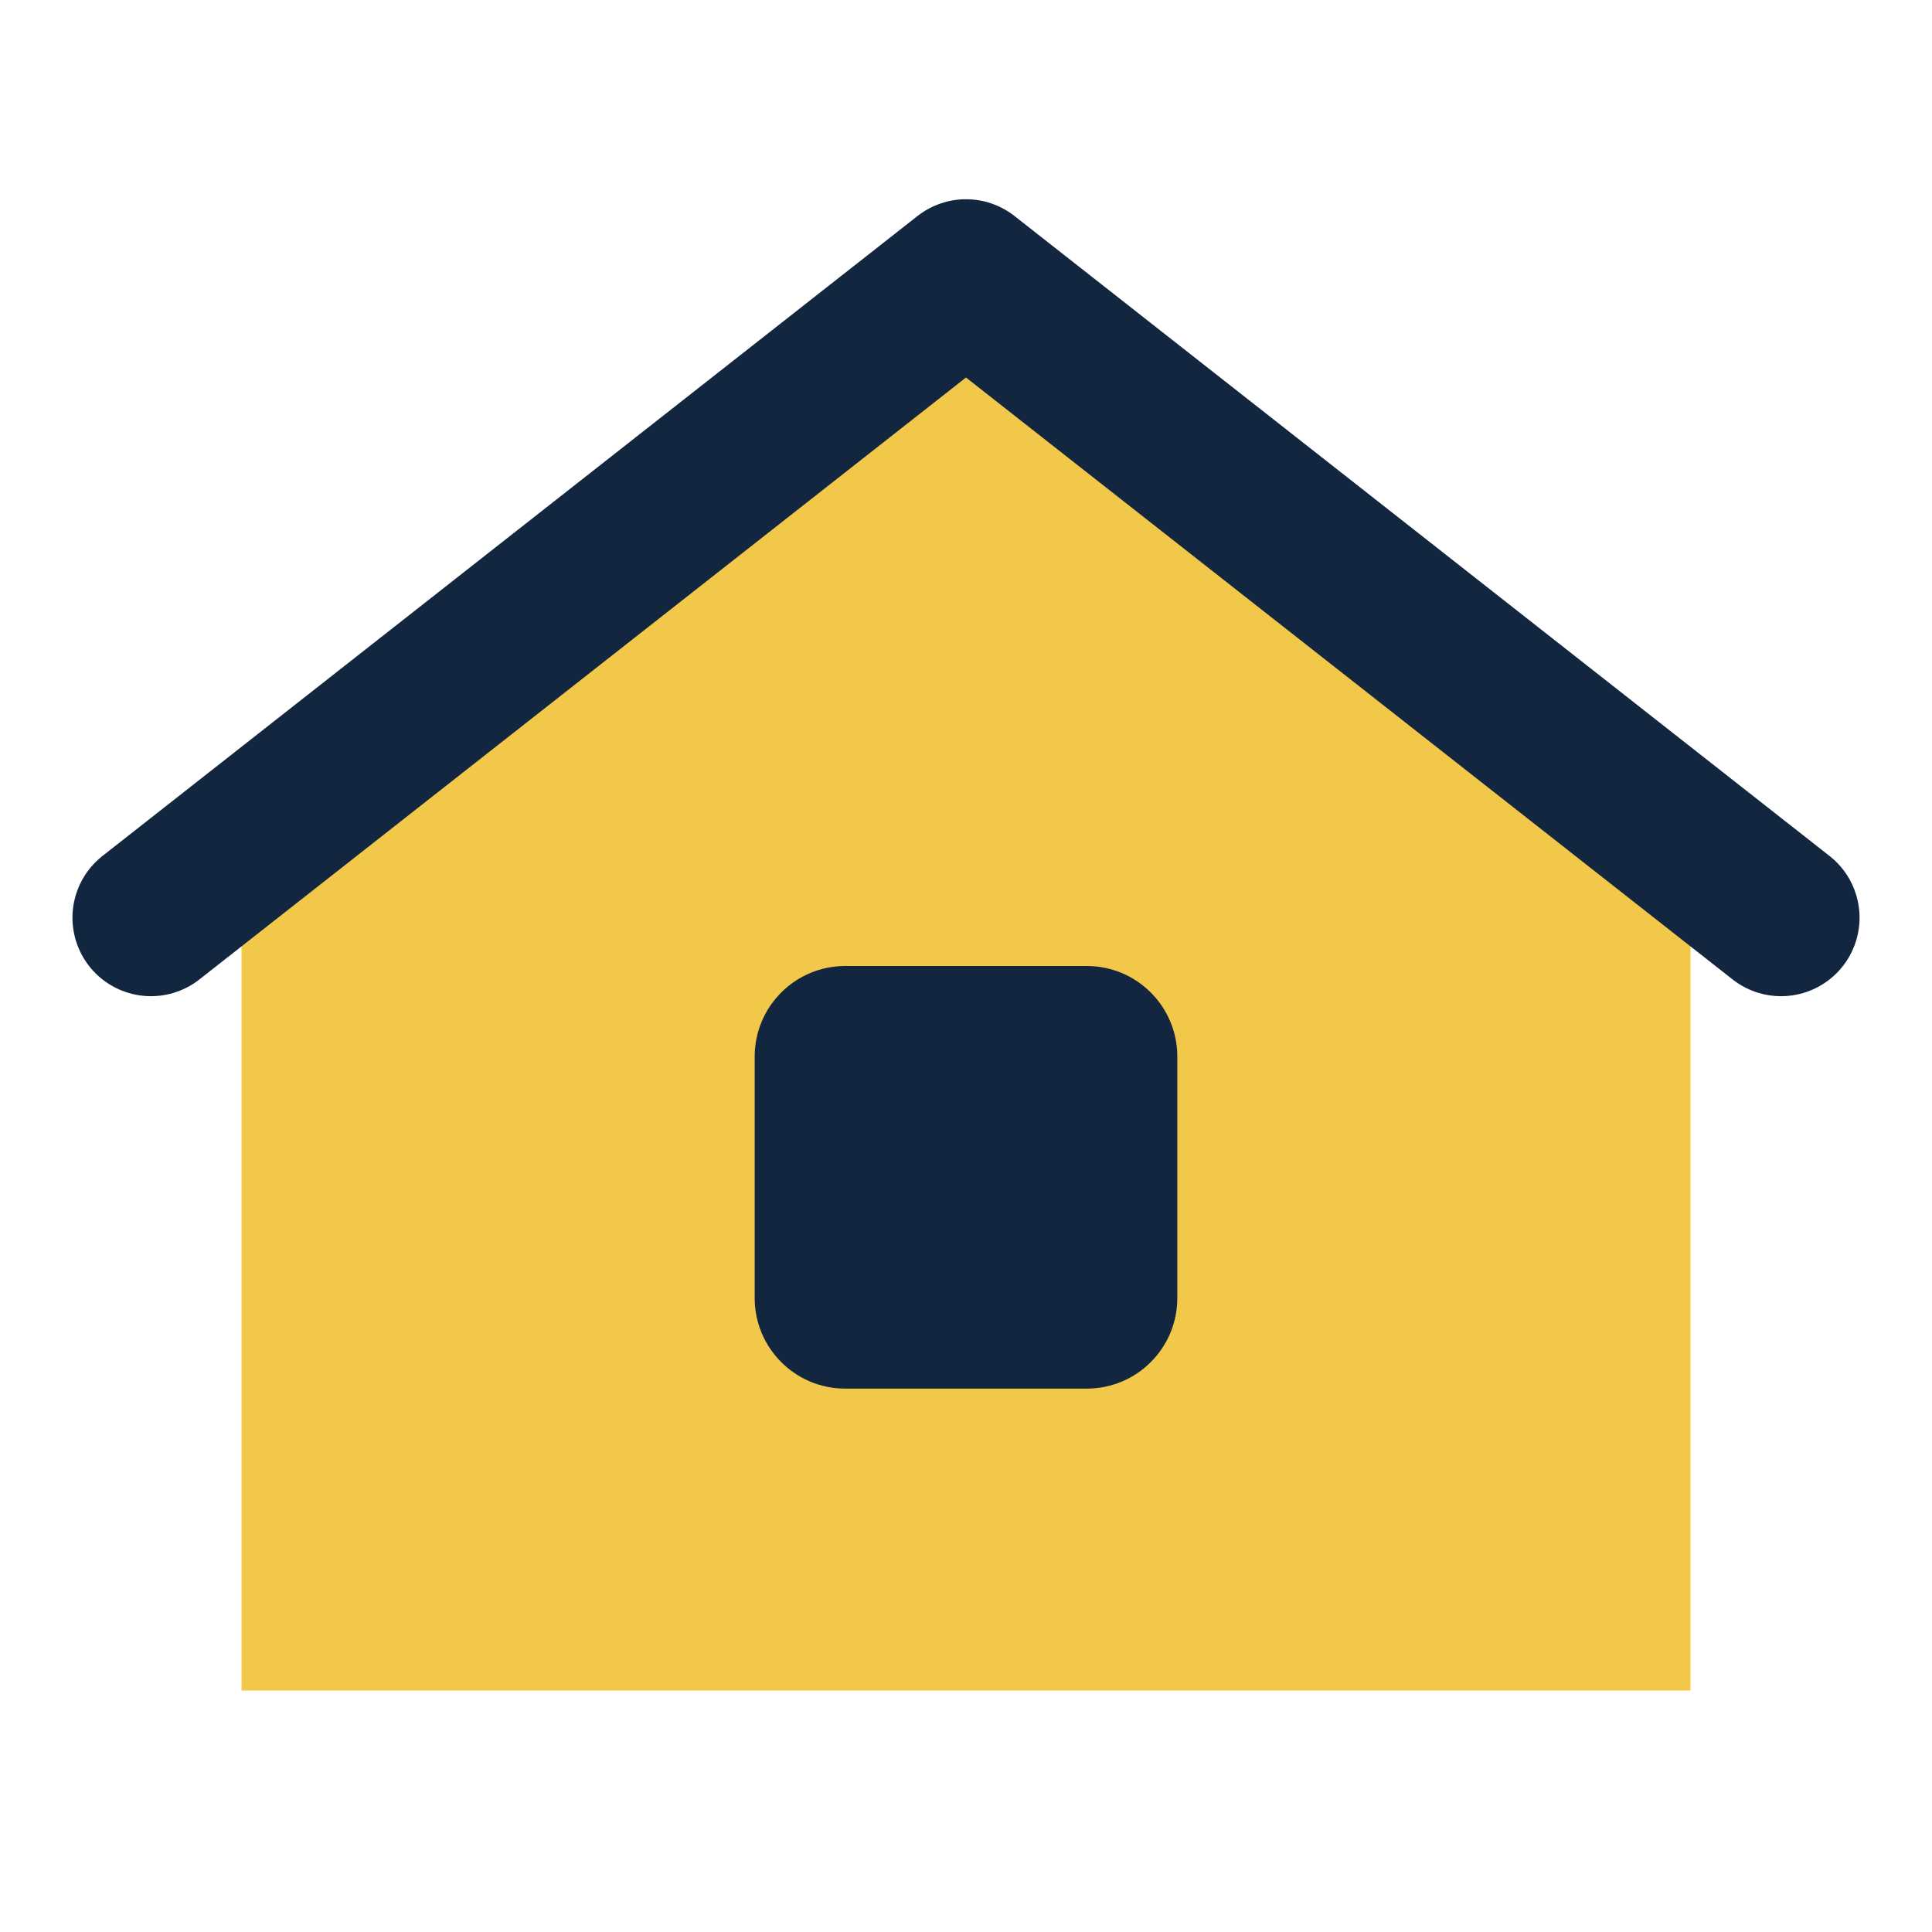
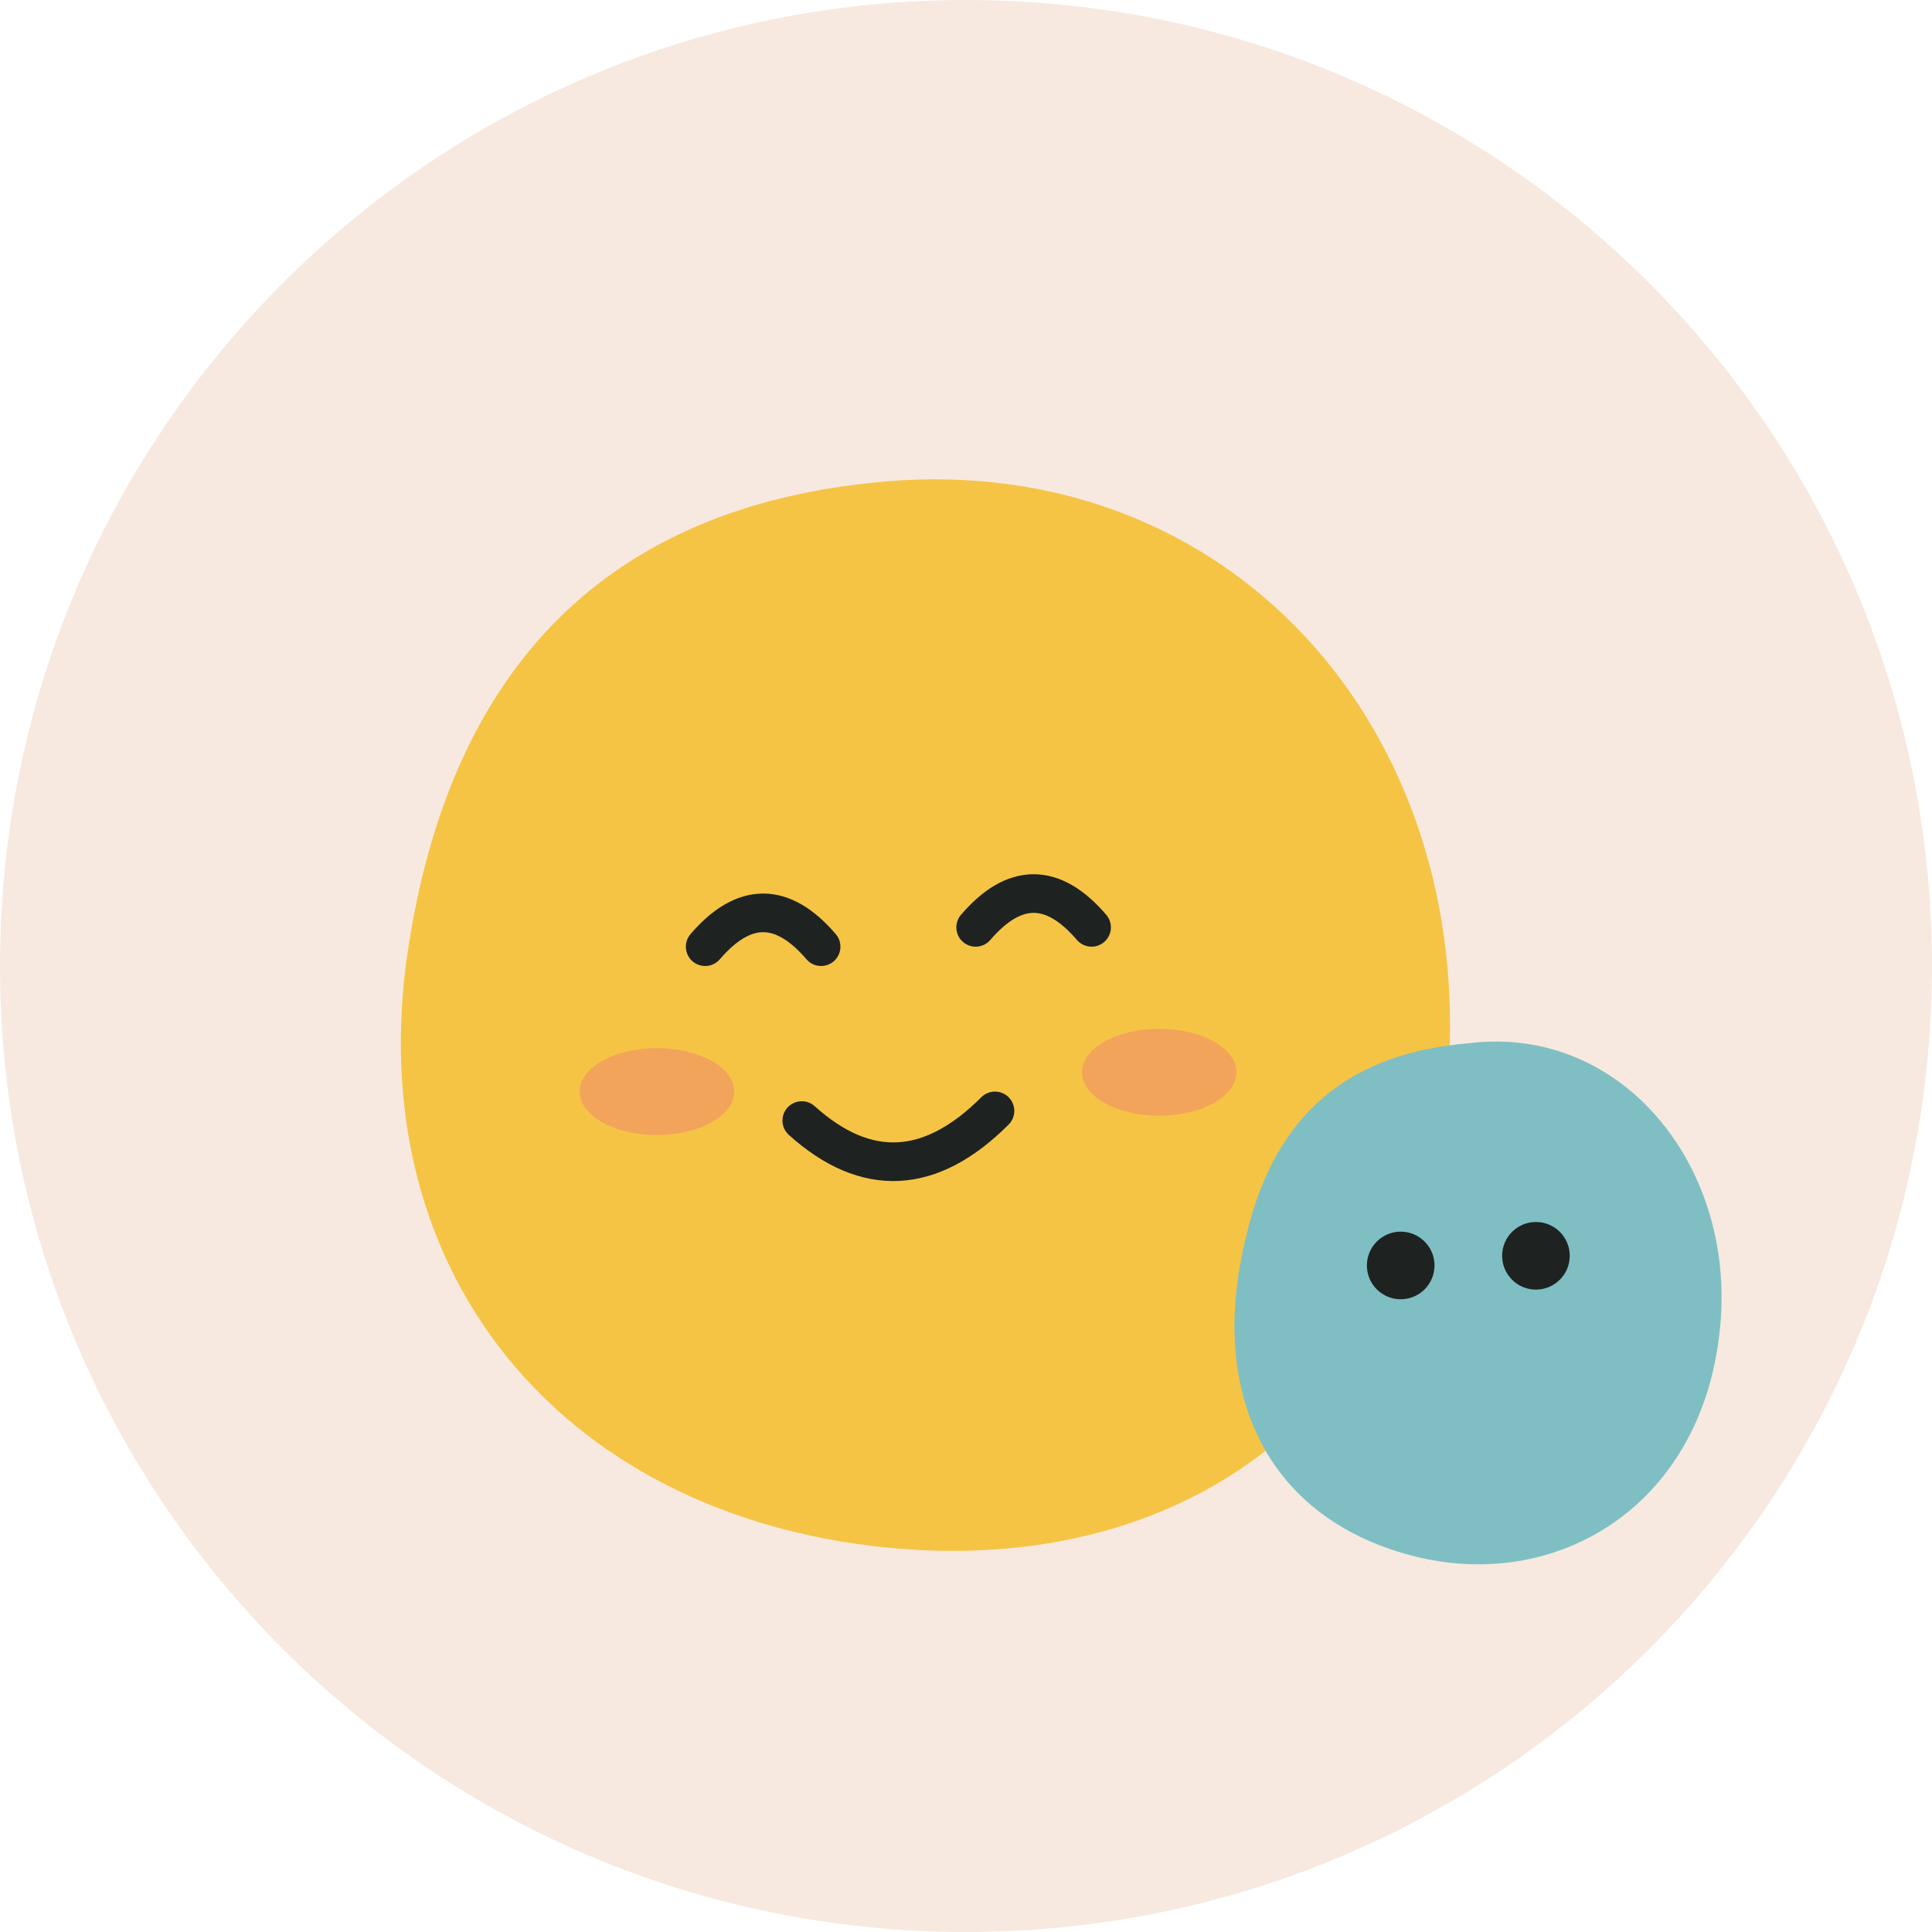
- <svg xmlns="http://www.w3.org/2000/svg" viewBox="0 0 32 32">
-   <path d="M4 14.5 16 5l12 9.5V28H4z" fill="#f2c84b" />
-   <path d="M2.5 15.2 16 4.6l13.5 10.6" fill="none" stroke="#13263f" stroke-width="2.6" stroke-linecap="round" stroke-linejoin="round" />
-   <rect x="12.5" y="16" width="7" height="7" rx="1.5" fill="#13263f" />
+ <svg xmlns="http://www.w3.org/2000/svg" viewBox="0 0 200 200">
+   <circle cx="100" cy="100" r="100" fill="#F7E9DF" />
+   <path d="M90 50 C126 46 152 74 150 110 C148 146 122 164 90 160 C58 156 38 132 42 100 C46 70 62 53 90 50 Z" fill="#F6C445" />
+   <path d="M152 108 C168 106 180 121 178 138 C176 156 161 165 146 161 C131 157 125 144 129 128 C132 115 140 109 152 108 Z" fill="#7FBFC4" />
+   <path d="M73 98 Q79 91 85 98" fill="none" stroke="#1E2321" stroke-width="4" stroke-linecap="round" />
+   <path d="M101 96 Q107 89 113 96" fill="none" stroke="#1E2321" stroke-width="4" stroke-linecap="round" />
+   <ellipse cx="68" cy="113" rx="8" ry="4.5" fill="#EF8A6E" opacity=".55" />
+   <ellipse cx="120" cy="111" rx="8" ry="4.5" fill="#EF8A6E" opacity=".55" />
+   <path d="M83 116 Q93 125 103 115" fill="none" stroke="#1E2321" stroke-width="4" stroke-linecap="round" />
+   <circle cx="145" cy="131" r="3.5" fill="#1E2321" />
+   <circle cx="159" cy="130" r="3.5" fill="#1E2321" />
</svg>
